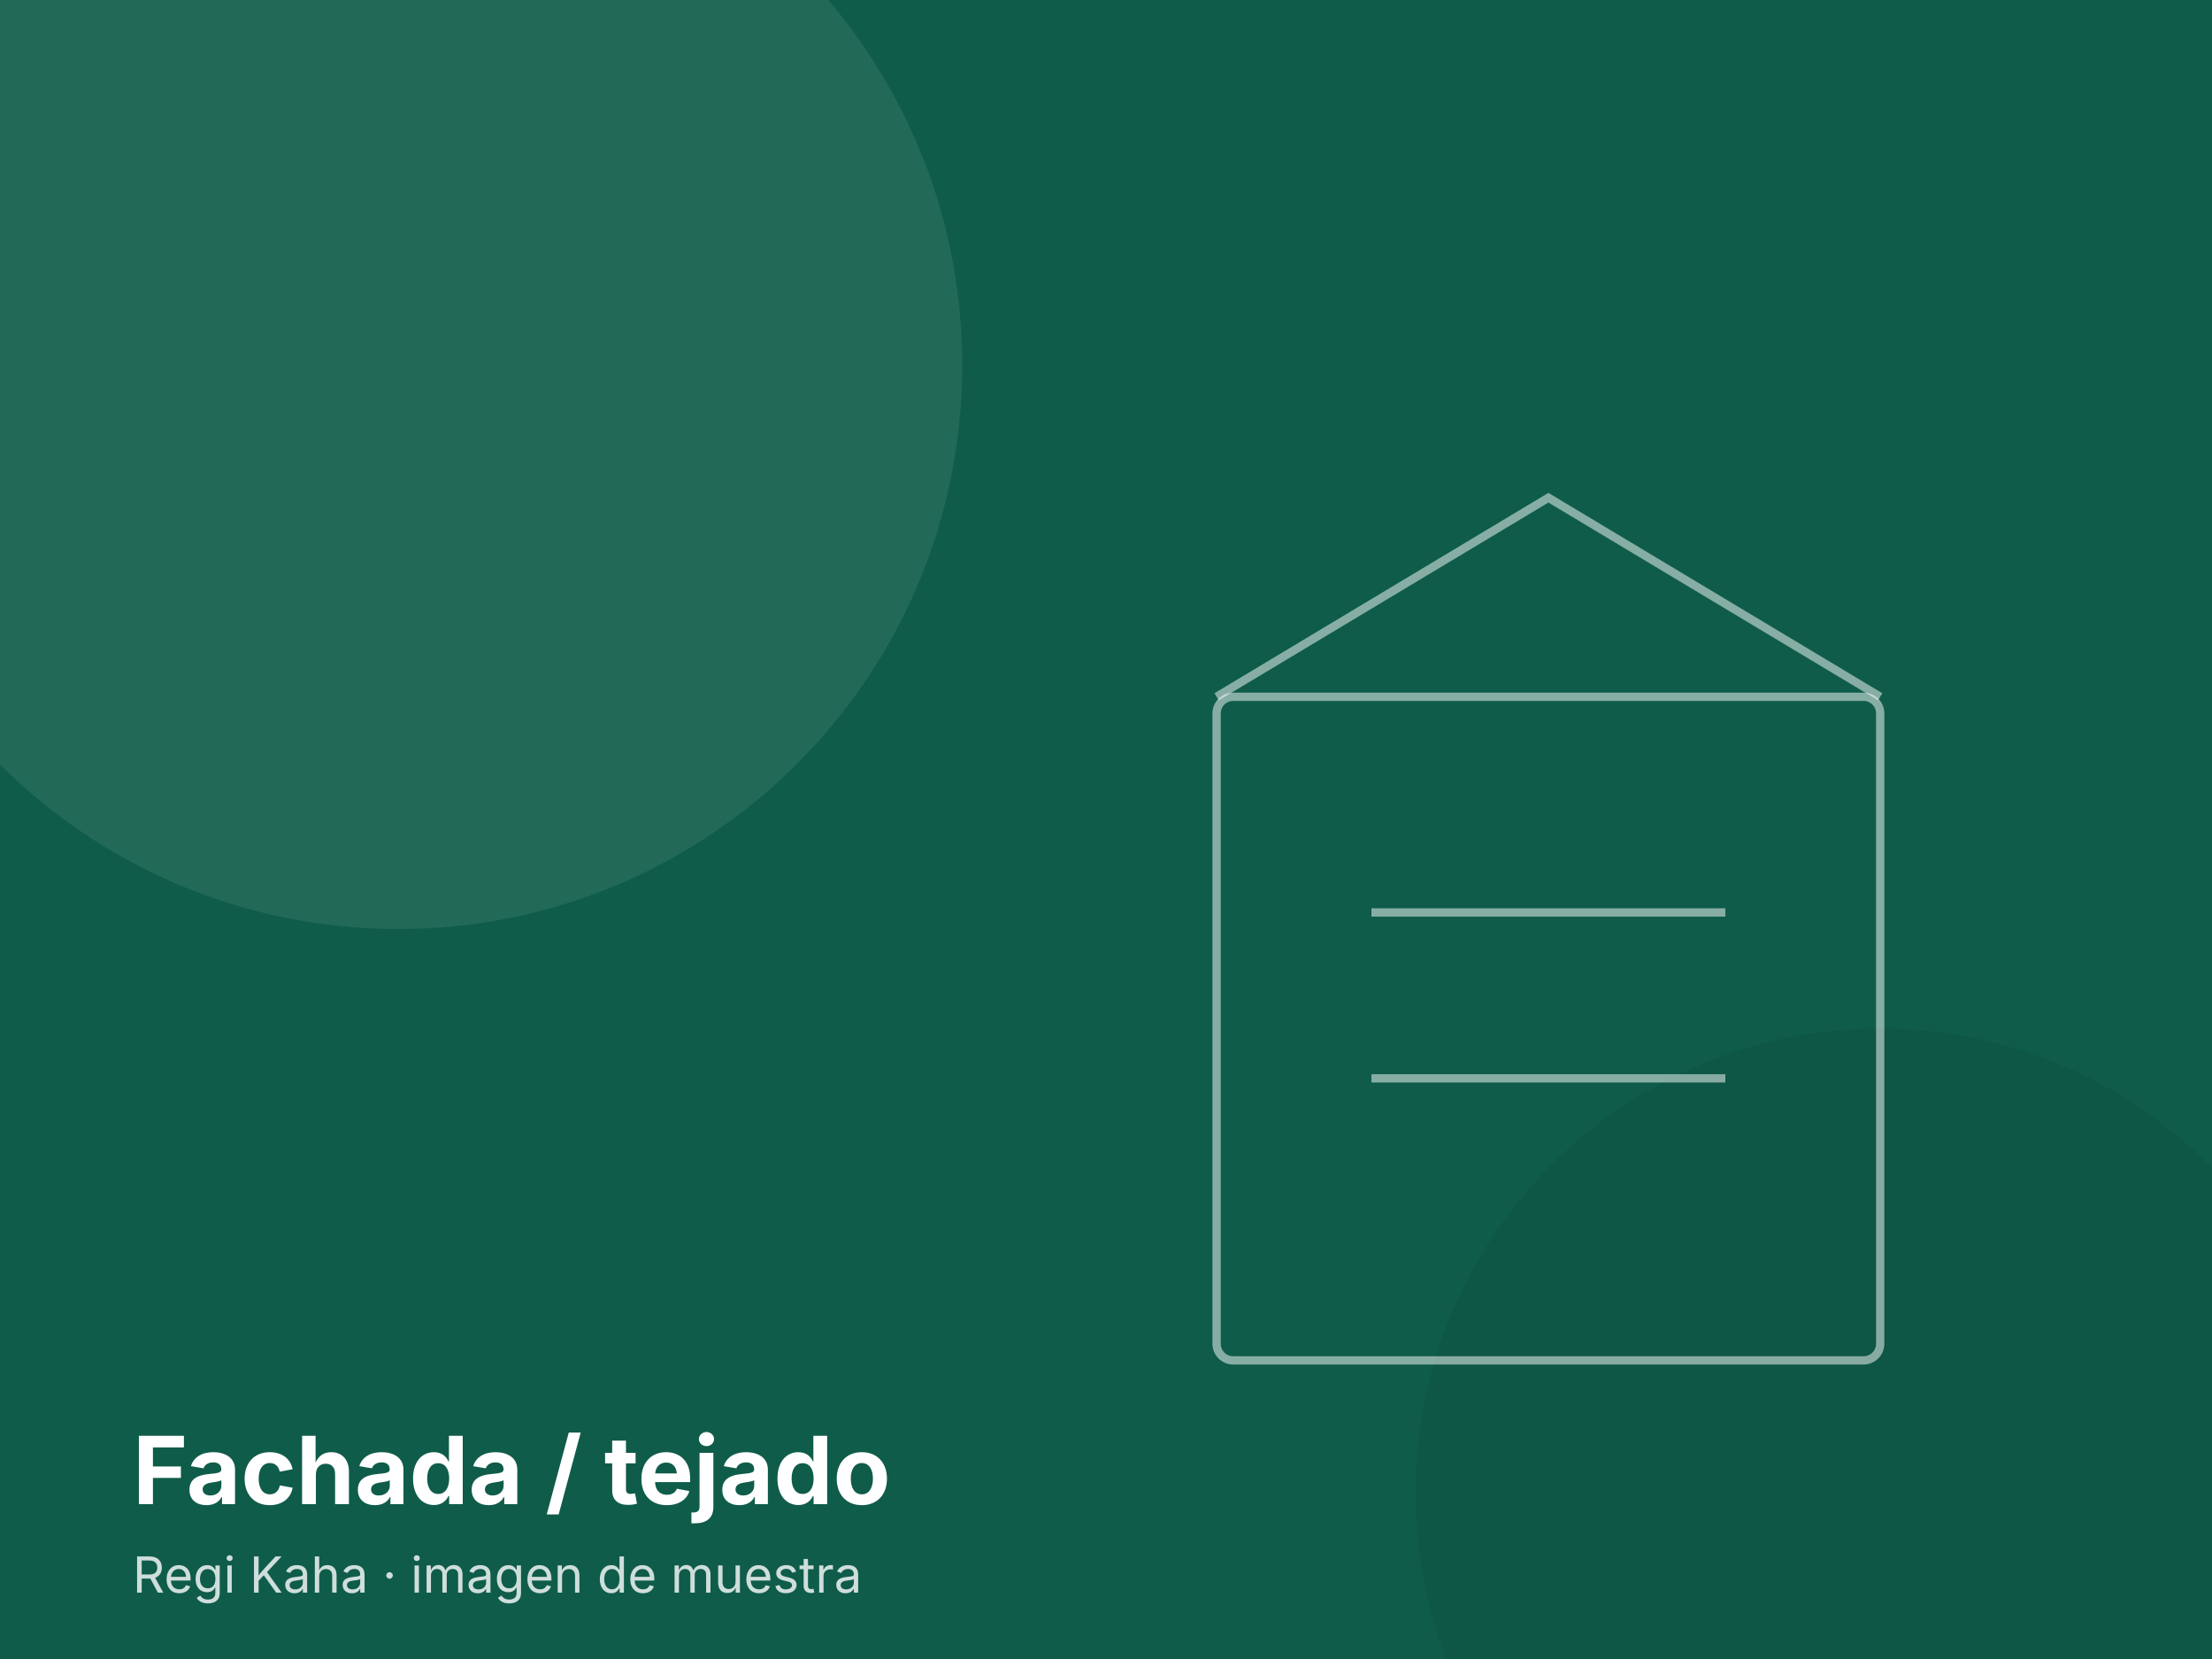
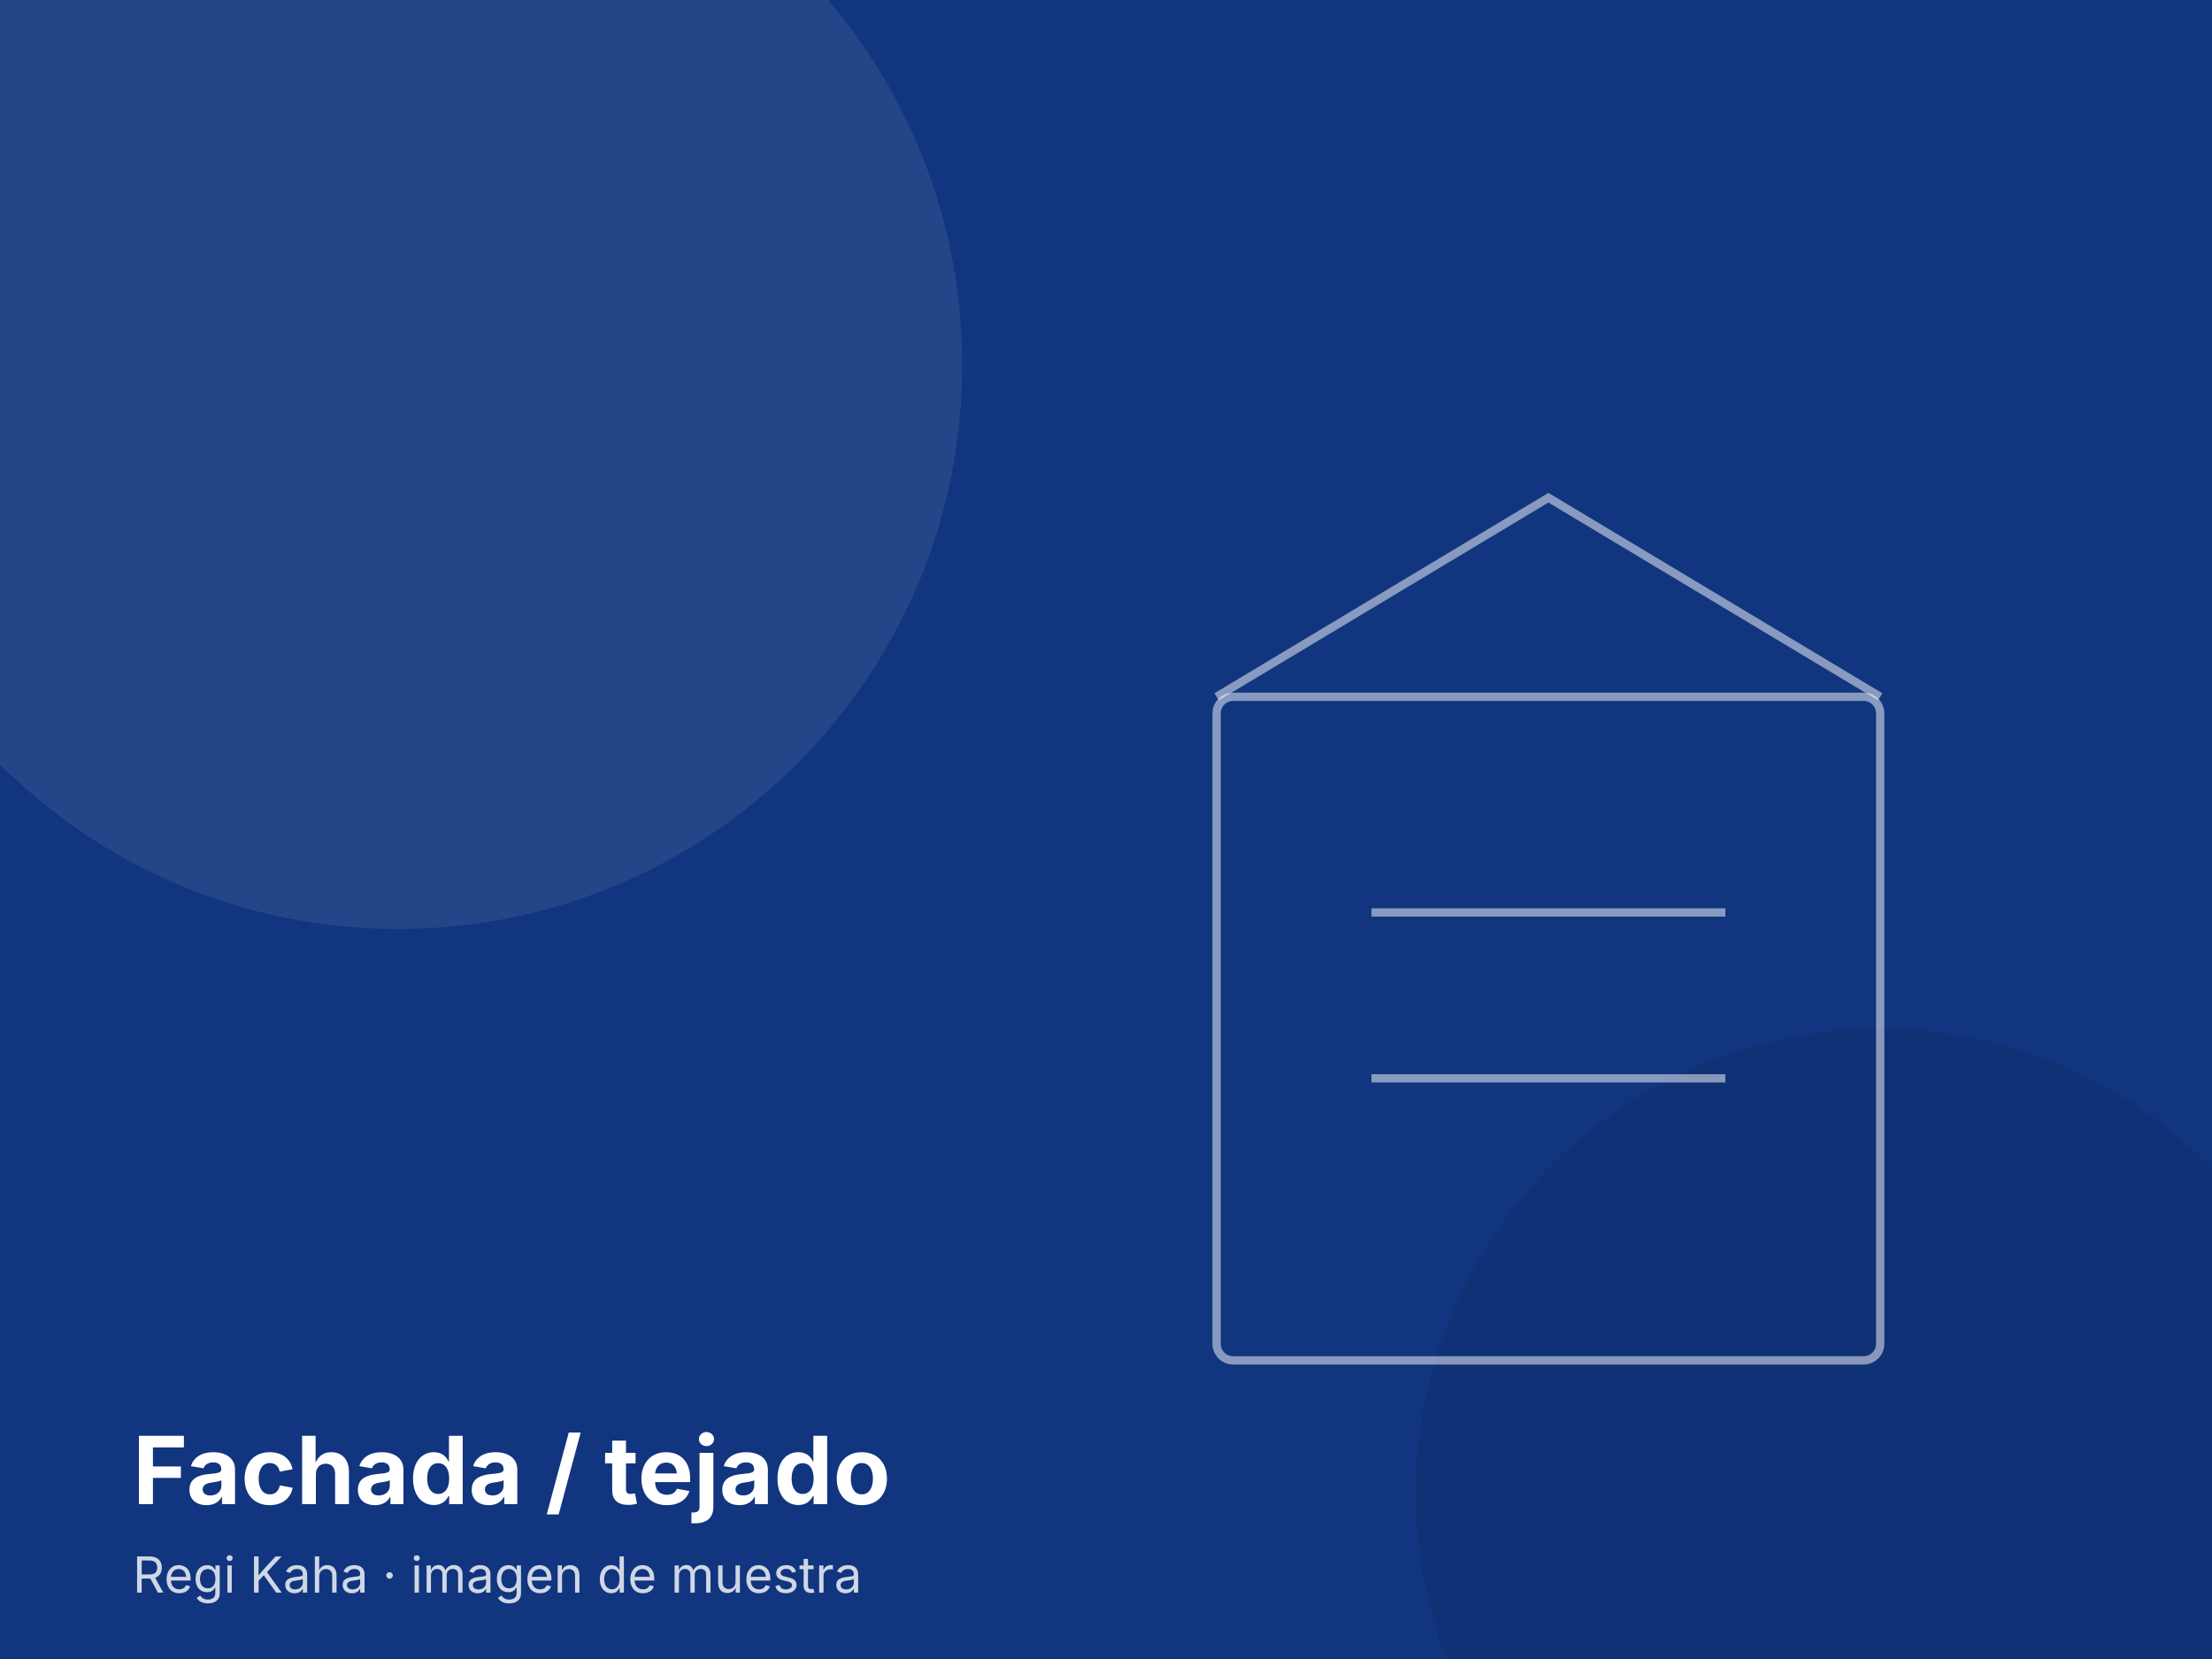
<svg xmlns="http://www.w3.org/2000/svg" width="800" height="600" viewBox="0 0 800 600">
  <defs>
    <linearGradient id="cg" gradientTransform="rotate(215)">
-       <stop offset="0" stop-color="#0F5C4A" />
-       <stop offset="0.55" stop-color="#198C68" />
-       <stop offset="1" stop-color="#2AB673" />
+       <stop offset="0" stop-color="#11357E" />
+       <stop offset="0.55" stop-color="#1F6FE0" />
+       <stop offset="1" stop-color="#3FB0F5" />
    </linearGradient>
  </defs>
  <rect width="800" height="600" fill="url(#cg)" />
  <circle cx="144" cy="132" r="204" fill="rgba(255,255,255,0.08)" />
  <circle cx="680" cy="540" r="168" fill="rgba(0,0,0,0.07)" />
  <g stroke="rgba(255,255,255,0.5)" stroke-width="3" fill="none">
    <rect x="440" y="252" width="240" height="240" rx="6" />
    <path d="M440 252 L560 180 L680 252" />
    <line x1="496" y1="330" x2="624" y2="330" />
    <line x1="496" y1="390" x2="624" y2="390" />
  </g>
  <text x="48" y="544" font-family="Inter, sans-serif" font-size="34" font-weight="700" fill="#fff">Fachada / tejado</text>
  <text x="48" y="576" font-family="Inter, sans-serif" font-size="18" fill="rgba(255,255,255,0.8)">Regi Kaha · imagen de muestra</text>
</svg>
